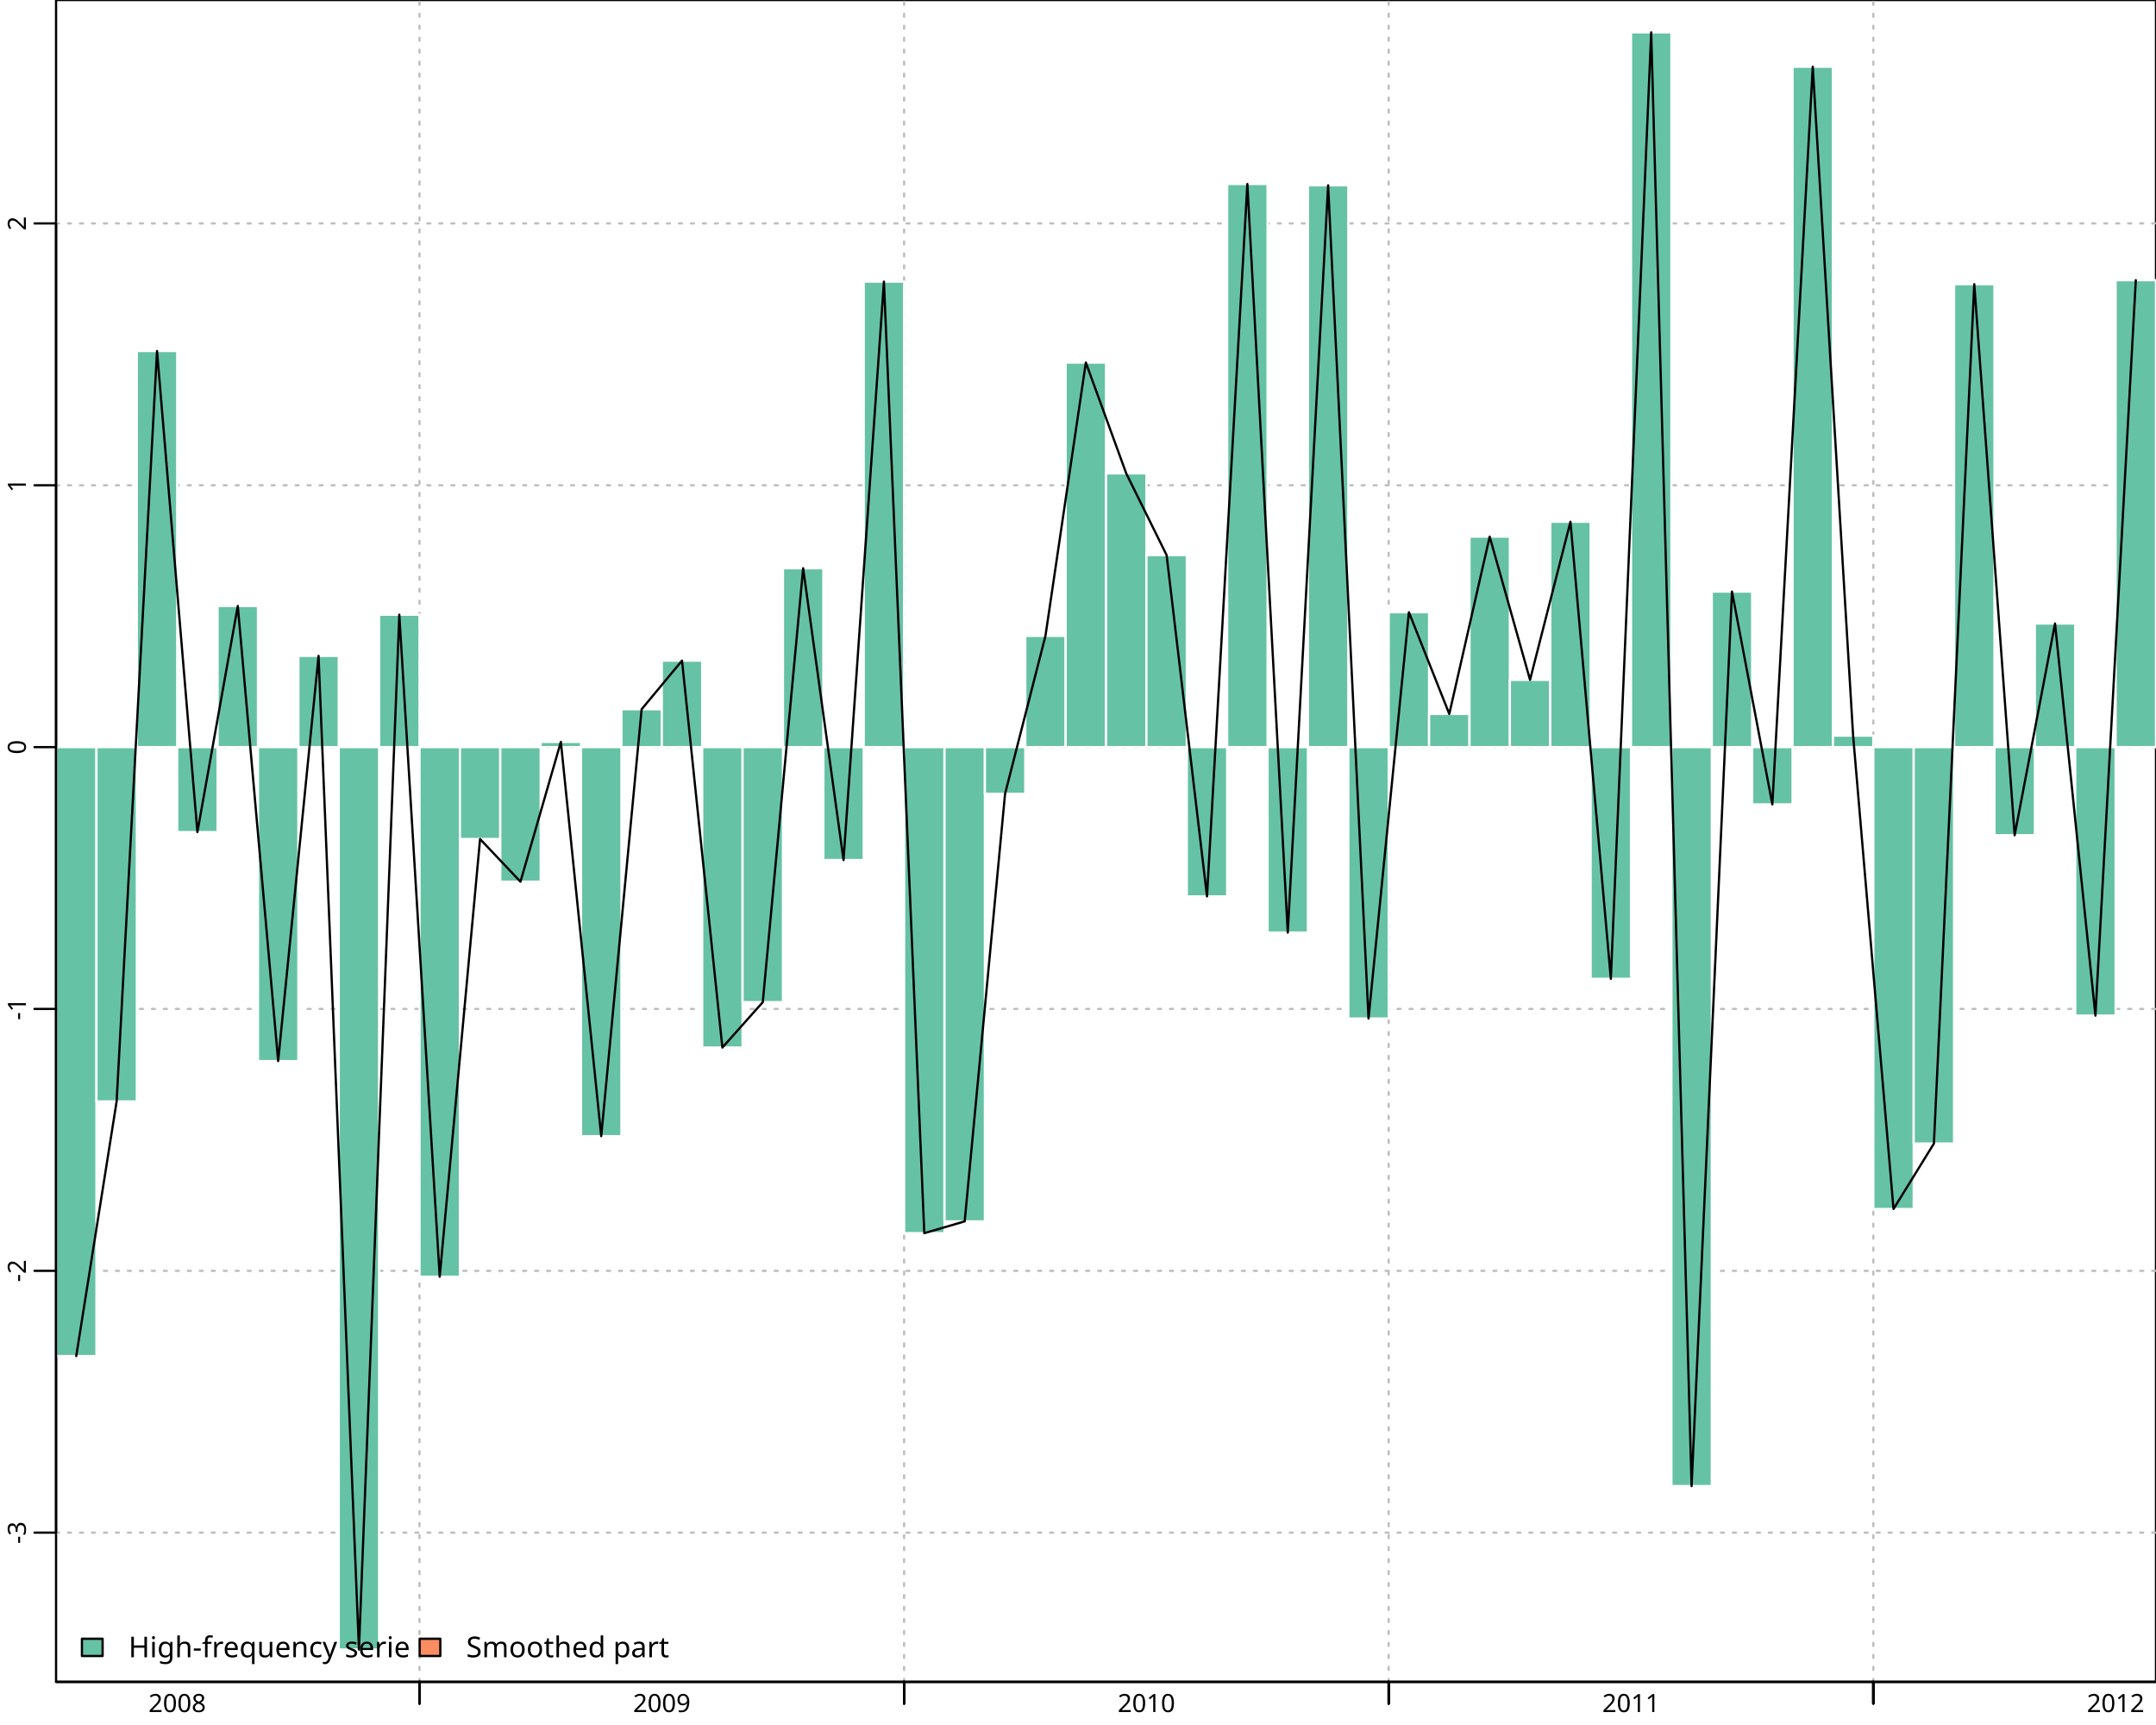
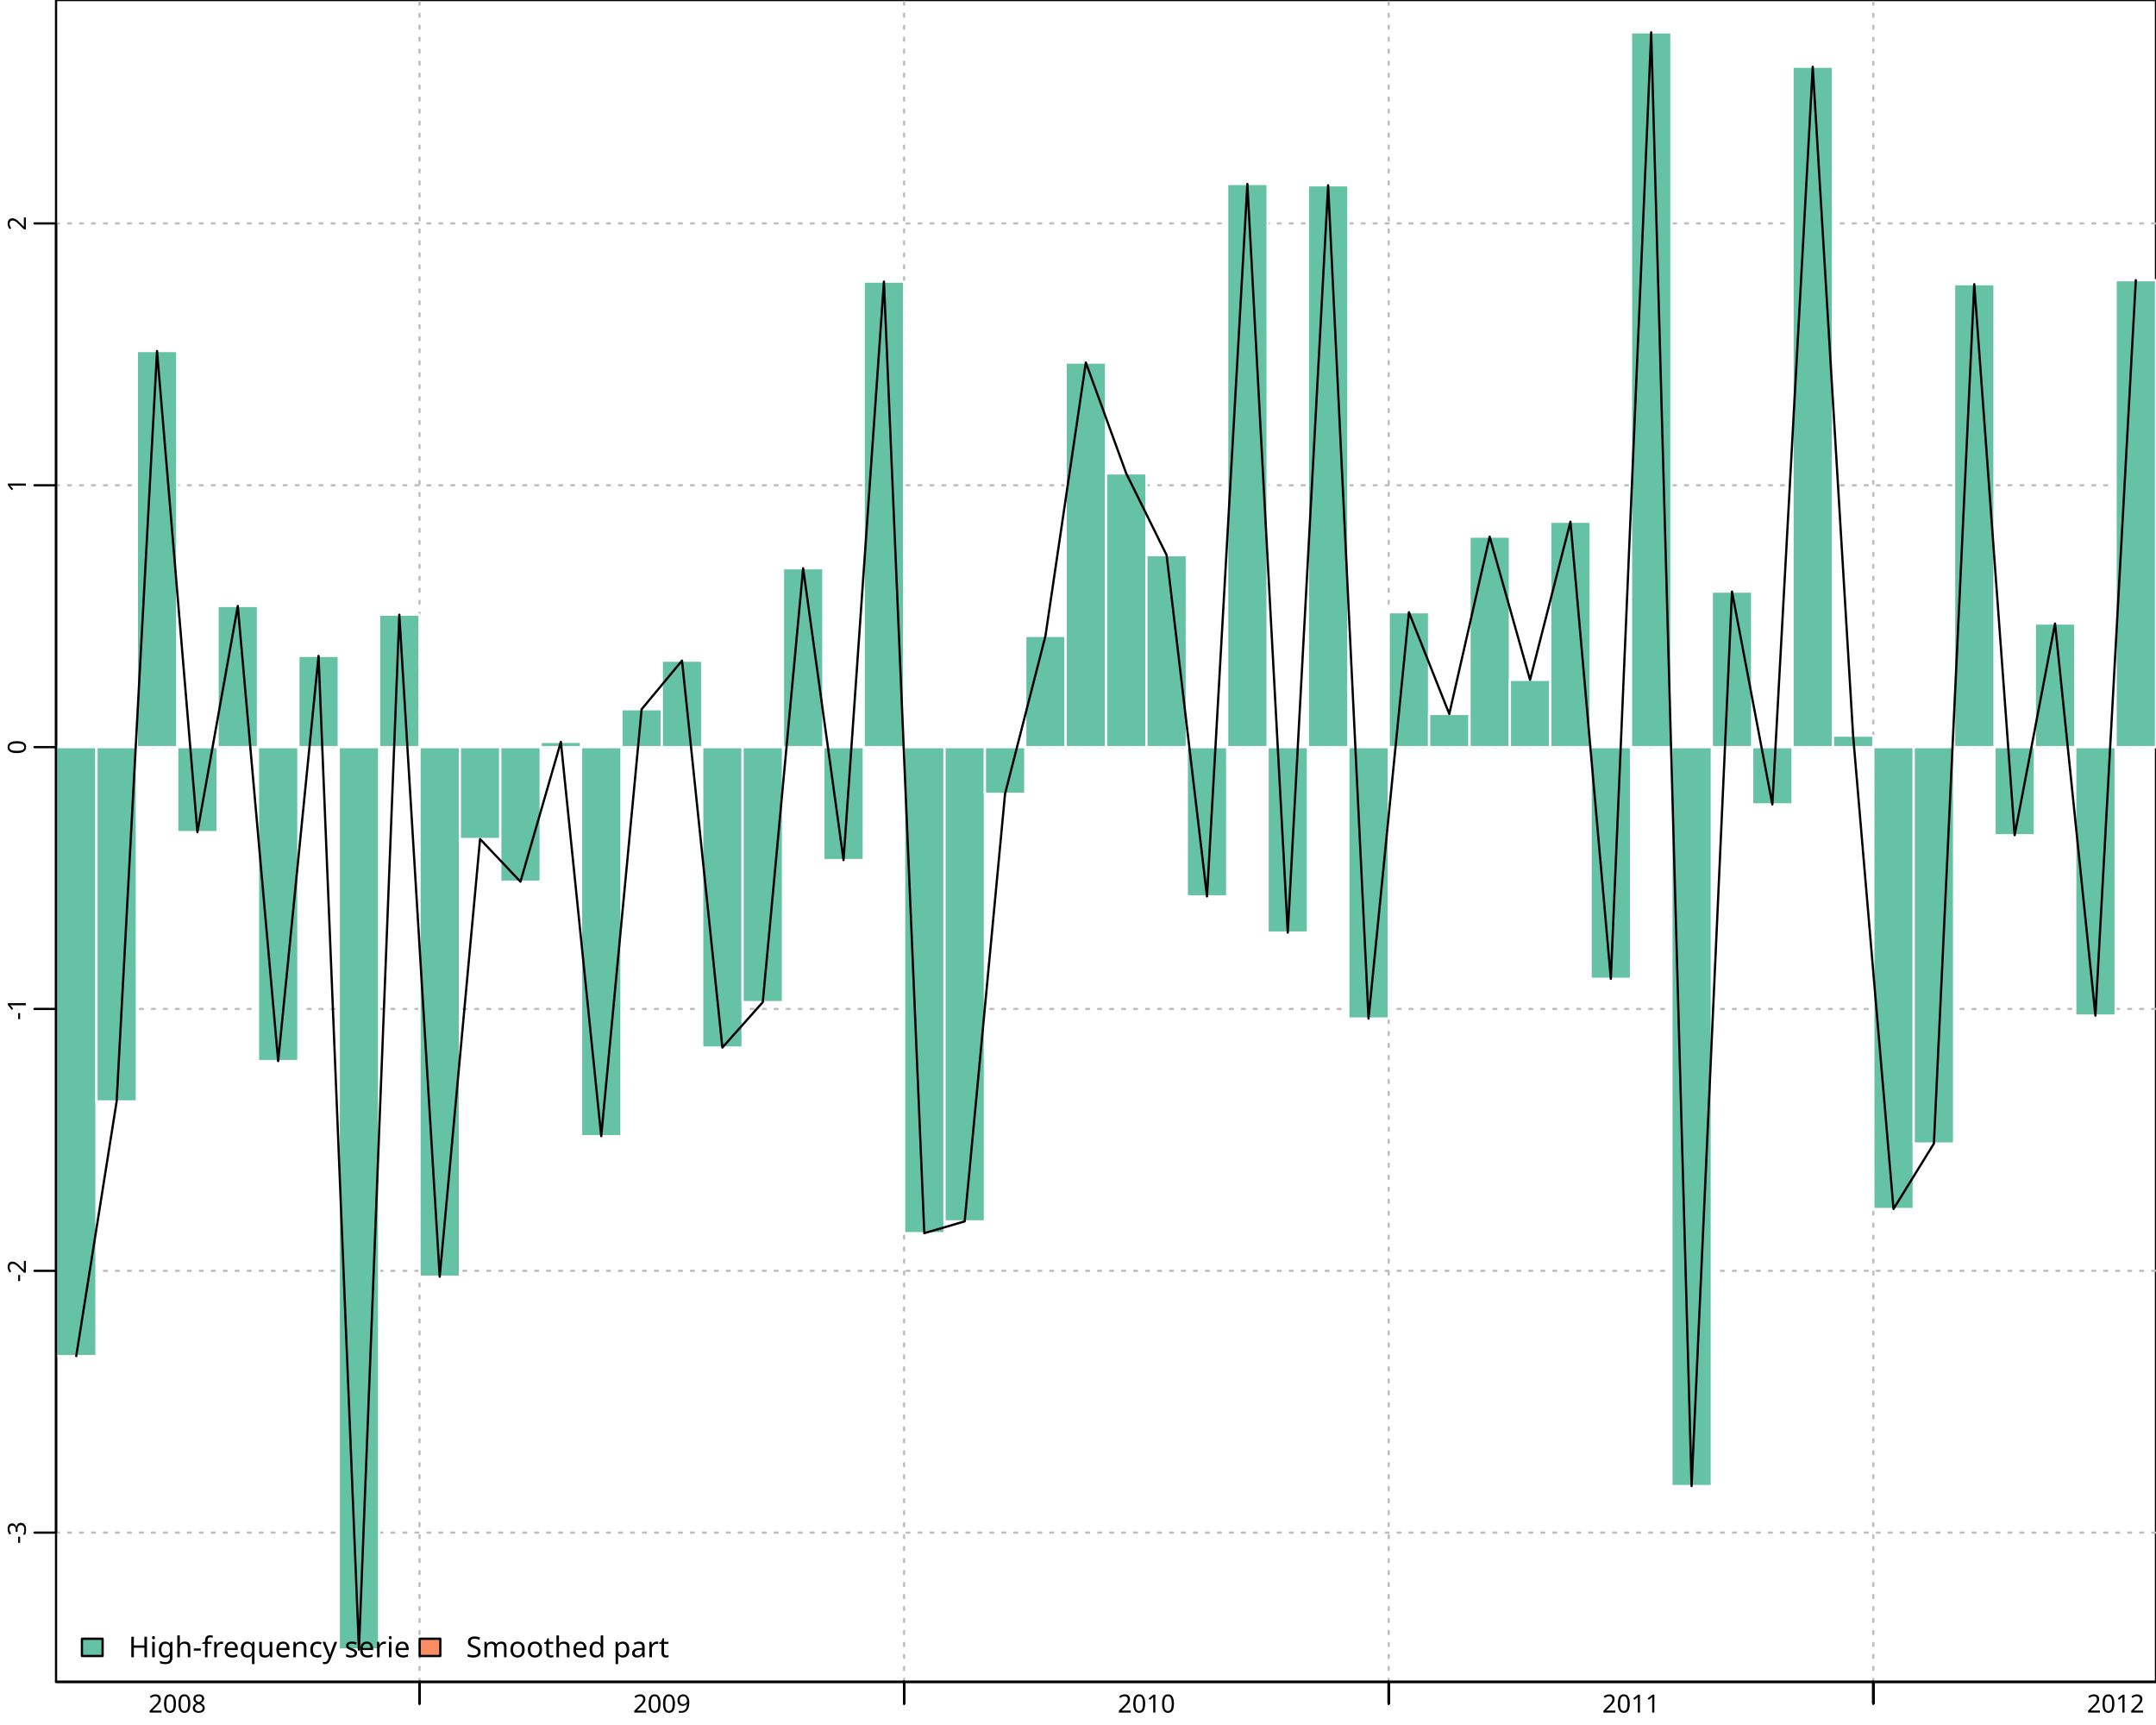
<svg xmlns="http://www.w3.org/2000/svg" class="svglite" data-engine-version="2.0" width="720.00pt" height="576.00pt" viewBox="0 0 720.00 576.00">
  <defs>
    <style type="text/css">
    .svglite line, .svglite polyline, .svglite polygon, .svglite path, .svglite rect, .svglite circle {
      fill: none;
      stroke: #000000;
      stroke-linecap: round;
      stroke-linejoin: round;
      stroke-miterlimit: 10.00;
    }
  </style>
  </defs>
  <rect width="100%" height="100%" style="stroke: none; fill: #FFFFFF;" />
  <defs>
    <clipPath id="cpMC4wMHw3MjAuMDB8MC4wMHw1NzYuMDA=">
      <rect x="0.00" y="0.00" width="720.00" height="576.00" />
    </clipPath>
  </defs>
  <g clip-path="url(#cpMC4wMHw3MjAuMDB8MC4wMHw1NzYuMDA=)">
    <polygon points="18.72,561.60 720.00,561.60 720.00,0.00 18.72,0.00 " style="stroke-width: 0.75; fill: none;" />
    <text x="369.36" y="616.32" text-anchor="middle" style="font-size: 12.00px; font-family: sans;" textLength="74.69px" lengthAdjust="spacingAndGlyphs">c(xmin, xmax)</text>
    <text transform="translate(-27.36,280.80) rotate(-90)" text-anchor="middle" style="font-size: 12.00px; font-family: sans;" textLength="74.69px" lengthAdjust="spacingAndGlyphs">c(ymin, ymax)</text>
  </g>
  <defs>
    <clipPath id="cpMTguNzJ8NzIwLjAwfDAuMDB8NTYxLjYw">
      <rect x="18.72" y="0.00" width="701.28" height="561.60" />
    </clipPath>
  </defs>
  <g clip-path="url(#cpMTguNzJ8NzIwLjAwfDAuMDB8NTYxLjYw)">
    <line x1="18.72" y1="511.77" x2="720.00" y2="511.77" style="stroke-width: 0.75; stroke: #BEBEBE; stroke-dasharray: 1.00,3.00;" />
    <line x1="18.72" y1="424.34" x2="720.00" y2="424.34" style="stroke-width: 0.75; stroke: #BEBEBE; stroke-dasharray: 1.00,3.00;" />
    <line x1="18.72" y1="336.90" x2="720.00" y2="336.90" style="stroke-width: 0.75; stroke: #BEBEBE; stroke-dasharray: 1.00,3.00;" />
    <line x1="18.72" y1="249.47" x2="720.00" y2="249.47" style="stroke-width: 0.75; stroke: #BEBEBE; stroke-dasharray: 1.00,3.00;" />
    <line x1="18.72" y1="162.04" x2="720.00" y2="162.04" style="stroke-width: 0.75; stroke: #BEBEBE; stroke-dasharray: 1.00,3.00;" />
    <line x1="18.72" y1="74.61" x2="720.00" y2="74.61" style="stroke-width: 0.75; stroke: #BEBEBE; stroke-dasharray: 1.00,3.00;" />
    <line x1="140.10" y1="561.60" x2="140.10" y2="0.00" style="stroke-width: 0.75; stroke: #BEBEBE; stroke-dasharray: 1.00,3.00;" />
    <line x1="301.93" y1="561.60" x2="301.93" y2="0.00" style="stroke-width: 0.75; stroke: #BEBEBE; stroke-dasharray: 1.00,3.00;" />
    <line x1="463.76" y1="561.60" x2="463.76" y2="0.00" style="stroke-width: 0.75; stroke: #BEBEBE; stroke-dasharray: 1.00,3.00;" />
    <line x1="625.60" y1="561.60" x2="625.60" y2="0.00" style="stroke-width: 0.75; stroke: #BEBEBE; stroke-dasharray: 1.00,3.00;" />
    <rect x="18.72" y="249.47" width="13.49" height="203.33" style="stroke-width: 0.75; stroke: #FFFFFF; fill: #66C2A5;" />
    <rect x="32.21" y="249.47" width="13.49" height="118.31" style="stroke-width: 0.75; stroke: #FFFFFF; fill: #66C2A5;" />
    <rect x="45.69" y="117.20" width="13.49" height="132.27" style="stroke-width: 0.75; stroke: #FFFFFF; fill: #66C2A5;" />
    <rect x="59.18" y="249.47" width="13.49" height="28.38" style="stroke-width: 0.75; stroke: #FFFFFF; fill: #66C2A5;" />
    <rect x="72.66" y="202.34" width="13.49" height="47.13" style="stroke-width: 0.75; stroke: #FFFFFF; fill: #66C2A5;" />
    <rect x="86.15" y="249.47" width="13.49" height="104.83" style="stroke-width: 0.75; stroke: #FFFFFF; fill: #66C2A5;" />
    <rect x="99.64" y="219.01" width="13.49" height="30.47" style="stroke-width: 0.75; stroke: #FFFFFF; fill: #66C2A5;" />
    <rect x="113.12" y="249.47" width="13.49" height="301.33" style="stroke-width: 0.75; stroke: #FFFFFF; fill: #66C2A5;" />
    <rect x="126.61" y="205.25" width="13.49" height="44.22" style="stroke-width: 0.75; stroke: #FFFFFF; fill: #66C2A5;" />
    <rect x="140.10" y="249.47" width="13.49" height="176.84" style="stroke-width: 0.75; stroke: #FFFFFF; fill: #66C2A5;" />
    <rect x="153.58" y="249.47" width="13.49" height="30.69" style="stroke-width: 0.75; stroke: #FFFFFF; fill: #66C2A5;" />
    <rect x="167.07" y="249.47" width="13.49" height="44.94" style="stroke-width: 0.75; stroke: #FFFFFF; fill: #66C2A5;" />
    <rect x="180.55" y="247.72" width="13.49" height="1.75" style="stroke-width: 0.75; stroke: #FFFFFF; fill: #66C2A5;" />
    <rect x="194.04" y="249.47" width="13.49" height="129.91" style="stroke-width: 0.75; stroke: #FFFFFF; fill: #66C2A5;" />
    <rect x="207.53" y="236.83" width="13.49" height="12.64" style="stroke-width: 0.75; stroke: #FFFFFF; fill: #66C2A5;" />
    <rect x="221.01" y="220.59" width="13.49" height="28.88" style="stroke-width: 0.75; stroke: #FFFFFF; fill: #66C2A5;" />
    <rect x="234.50" y="249.47" width="13.49" height="100.32" style="stroke-width: 0.75; stroke: #FFFFFF; fill: #66C2A5;" />
    <rect x="247.98" y="249.47" width="13.49" height="85.16" style="stroke-width: 0.75; stroke: #FFFFFF; fill: #66C2A5;" />
    <rect x="261.47" y="189.75" width="13.49" height="59.72" style="stroke-width: 0.75; stroke: #FFFFFF; fill: #66C2A5;" />
    <rect x="274.96" y="249.47" width="13.49" height="37.72" style="stroke-width: 0.75; stroke: #FFFFFF; fill: #66C2A5;" />
    <rect x="288.44" y="94.04" width="13.49" height="155.43" style="stroke-width: 0.75; stroke: #FFFFFF; fill: #66C2A5;" />
    <rect x="301.93" y="249.47" width="13.49" height="162.30" style="stroke-width: 0.75; stroke: #FFFFFF; fill: #66C2A5;" />
    <rect x="315.42" y="249.47" width="13.49" height="158.36" style="stroke-width: 0.75; stroke: #FFFFFF; fill: #66C2A5;" />
    <rect x="328.90" y="249.47" width="13.49" height="15.60" style="stroke-width: 0.75; stroke: #FFFFFF; fill: #66C2A5;" />
    <rect x="342.39" y="212.33" width="13.49" height="37.14" style="stroke-width: 0.75; stroke: #FFFFFF; fill: #66C2A5;" />
    <rect x="355.87" y="121.06" width="13.49" height="128.41" style="stroke-width: 0.75; stroke: #FFFFFF; fill: #66C2A5;" />
    <rect x="369.36" y="158.06" width="13.49" height="91.41" style="stroke-width: 0.75; stroke: #FFFFFF; fill: #66C2A5;" />
    <rect x="382.85" y="185.36" width="13.49" height="64.11" style="stroke-width: 0.75; stroke: #FFFFFF; fill: #66C2A5;" />
    <rect x="396.33" y="249.47" width="13.49" height="49.85" style="stroke-width: 0.75; stroke: #FFFFFF; fill: #66C2A5;" />
    <rect x="409.82" y="61.43" width="13.49" height="188.04" style="stroke-width: 0.75; stroke: #FFFFFF; fill: #66C2A5;" />
    <rect x="423.30" y="249.47" width="13.49" height="61.93" style="stroke-width: 0.75; stroke: #FFFFFF; fill: #66C2A5;" />
    <rect x="436.79" y="61.87" width="13.49" height="187.60" style="stroke-width: 0.75; stroke: #FFFFFF; fill: #66C2A5;" />
    <rect x="450.28" y="249.47" width="13.49" height="90.63" style="stroke-width: 0.75; stroke: #FFFFFF; fill: #66C2A5;" />
    <rect x="463.76" y="204.44" width="13.49" height="45.03" style="stroke-width: 0.75; stroke: #FFFFFF; fill: #66C2A5;" />
    <rect x="477.25" y="238.40" width="13.49" height="11.08" style="stroke-width: 0.75; stroke: #FFFFFF; fill: #66C2A5;" />
    <rect x="490.74" y="179.19" width="13.49" height="70.29" style="stroke-width: 0.75; stroke: #FFFFFF; fill: #66C2A5;" />
    <rect x="504.22" y="227.02" width="13.49" height="22.45" style="stroke-width: 0.75; stroke: #FFFFFF; fill: #66C2A5;" />
    <rect x="517.71" y="174.21" width="13.49" height="75.26" style="stroke-width: 0.75; stroke: #FFFFFF; fill: #66C2A5;" />
    <rect x="531.19" y="249.47" width="13.49" height="77.37" style="stroke-width: 0.75; stroke: #FFFFFF; fill: #66C2A5;" />
    <rect x="544.68" y="10.80" width="13.49" height="238.67" style="stroke-width: 0.75; stroke: #FFFFFF; fill: #66C2A5;" />
    <rect x="558.17" y="249.47" width="13.49" height="246.74" style="stroke-width: 0.75; stroke: #FFFFFF; fill: #66C2A5;" />
    <rect x="571.65" y="197.53" width="13.49" height="51.94" style="stroke-width: 0.75; stroke: #FFFFFF; fill: #66C2A5;" />
    <rect x="585.14" y="249.47" width="13.49" height="19.13" style="stroke-width: 0.75; stroke: #FFFFFF; fill: #66C2A5;" />
    <rect x="598.62" y="22.29" width="13.49" height="227.18" style="stroke-width: 0.75; stroke: #FFFFFF; fill: #66C2A5;" />
    <rect x="612.11" y="245.63" width="13.49" height="3.84" style="stroke-width: 0.75; stroke: #FFFFFF; fill: #66C2A5;" />
    <rect x="625.60" y="249.47" width="13.49" height="154.23" style="stroke-width: 0.75; stroke: #FFFFFF; fill: #66C2A5;" />
    <rect x="639.08" y="249.47" width="13.49" height="132.38" style="stroke-width: 0.75; stroke: #FFFFFF; fill: #66C2A5;" />
    <rect x="652.57" y="94.89" width="13.49" height="154.58" style="stroke-width: 0.75; stroke: #FFFFFF; fill: #66C2A5;" />
    <rect x="666.06" y="249.47" width="13.49" height="29.42" style="stroke-width: 0.75; stroke: #FFFFFF; fill: #66C2A5;" />
    <rect x="679.54" y="208.20" width="13.49" height="41.27" style="stroke-width: 0.75; stroke: #FFFFFF; fill: #66C2A5;" />
    <rect x="693.03" y="249.47" width="13.49" height="89.65" style="stroke-width: 0.75; stroke: #FFFFFF; fill: #66C2A5;" />
    <rect x="706.51" y="93.55" width="13.49" height="155.92" style="stroke-width: 0.75; stroke: #FFFFFF; fill: #66C2A5;" />
    <rect x="18.72" y="249.47" width="13.49" height="0.00" style="stroke-width: 0.75; stroke: #FFFFFF; fill: #FC8D62;" />
    <rect x="32.21" y="249.47" width="13.49" height="0.00" style="stroke-width: 0.75; stroke: #FFFFFF; fill: #FC8D62;" />
    <rect x="45.69" y="249.47" width="13.49" height="0.00" style="stroke-width: 0.75; stroke: #FFFFFF; fill: #FC8D62;" />
    <rect x="59.18" y="249.47" width="13.49" height="0.00" style="stroke-width: 0.75; stroke: #FFFFFF; fill: #FC8D62;" />
    <rect x="72.66" y="249.47" width="13.49" height="0.00" style="stroke-width: 0.75; stroke: #FFFFFF; fill: #FC8D62;" />
    <rect x="86.15" y="249.47" width="13.49" height="0.00" style="stroke-width: 0.75; stroke: #FFFFFF; fill: #FC8D62;" />
    <rect x="99.64" y="249.47" width="13.49" height="0.00" style="stroke-width: 0.75; stroke: #FFFFFF; fill: #FC8D62;" />
    <rect x="113.12" y="249.47" width="13.49" height="0.00" style="stroke-width: 0.75; stroke: #FFFFFF; fill: #FC8D62;" />
    <rect x="126.61" y="249.47" width="13.49" height="0.00" style="stroke-width: 0.75; stroke: #FFFFFF; fill: #FC8D62;" />
    <rect x="140.10" y="249.47" width="13.49" height="0.00" style="stroke-width: 0.75; stroke: #FFFFFF; fill: #FC8D62;" />
    <rect x="153.58" y="249.47" width="13.49" height="0.00" style="stroke-width: 0.75; stroke: #FFFFFF; fill: #FC8D62;" />
    <rect x="167.07" y="249.47" width="13.49" height="0.00" style="stroke-width: 0.75; stroke: #FFFFFF; fill: #FC8D62;" />
    <rect x="180.55" y="249.47" width="13.49" height="0.00" style="stroke-width: 0.75; stroke: #FFFFFF; fill: #FC8D62;" />
    <rect x="194.04" y="249.47" width="13.49" height="0.00" style="stroke-width: 0.75; stroke: #FFFFFF; fill: #FC8D62;" />
    <rect x="207.53" y="249.47" width="13.49" height="0.00" style="stroke-width: 0.75; stroke: #FFFFFF; fill: #FC8D62;" />
    <rect x="221.01" y="249.47" width="13.49" height="0.00" style="stroke-width: 0.75; stroke: #FFFFFF; fill: #FC8D62;" />
    <rect x="234.50" y="249.47" width="13.49" height="0.00" style="stroke-width: 0.75; stroke: #FFFFFF; fill: #FC8D62;" />
    <rect x="247.98" y="249.47" width="13.49" height="0.00" style="stroke-width: 0.75; stroke: #FFFFFF; fill: #FC8D62;" />
    <rect x="261.47" y="249.47" width="13.49" height="0.00" style="stroke-width: 0.75; stroke: #FFFFFF; fill: #FC8D62;" />
    <rect x="274.96" y="249.47" width="13.49" height="0.00" style="stroke-width: 0.75; stroke: #FFFFFF; fill: #FC8D62;" />
    <rect x="288.44" y="249.47" width="13.49" height="0.00" style="stroke-width: 0.75; stroke: #FFFFFF; fill: #FC8D62;" />
    <rect x="301.93" y="249.47" width="13.49" height="0.00" style="stroke-width: 0.75; stroke: #FFFFFF; fill: #FC8D62;" />
    <rect x="315.42" y="249.47" width="13.49" height="0.00" style="stroke-width: 0.75; stroke: #FFFFFF; fill: #FC8D62;" />
    <rect x="328.90" y="249.47" width="13.49" height="0.00" style="stroke-width: 0.75; stroke: #FFFFFF; fill: #FC8D62;" />
    <rect x="342.39" y="249.47" width="13.49" height="0.00" style="stroke-width: 0.75; stroke: #FFFFFF; fill: #FC8D62;" />
    <rect x="355.87" y="249.47" width="13.49" height="0.00" style="stroke-width: 0.75; stroke: #FFFFFF; fill: #FC8D62;" />
    <rect x="369.36" y="249.47" width="13.49" height="0.00" style="stroke-width: 0.75; stroke: #FFFFFF; fill: #FC8D62;" />
    <rect x="382.85" y="249.47" width="13.49" height="0.00" style="stroke-width: 0.75; stroke: #FFFFFF; fill: #FC8D62;" />
    <rect x="396.33" y="249.47" width="13.49" height="0.00" style="stroke-width: 0.75; stroke: #FFFFFF; fill: #FC8D62;" />
    <rect x="409.82" y="249.47" width="13.49" height="0.00" style="stroke-width: 0.75; stroke: #FFFFFF; fill: #FC8D62;" />
    <rect x="423.30" y="249.47" width="13.49" height="0.00" style="stroke-width: 0.75; stroke: #FFFFFF; fill: #FC8D62;" />
    <rect x="436.79" y="249.47" width="13.49" height="0.00" style="stroke-width: 0.75; stroke: #FFFFFF; fill: #FC8D62;" />
    <rect x="450.28" y="249.47" width="13.49" height="0.00" style="stroke-width: 0.75; stroke: #FFFFFF; fill: #FC8D62;" />
    <rect x="463.76" y="249.47" width="13.49" height="0.00" style="stroke-width: 0.75; stroke: #FFFFFF; fill: #FC8D62;" />
    <rect x="477.25" y="249.47" width="13.49" height="0.00" style="stroke-width: 0.75; stroke: #FFFFFF; fill: #FC8D62;" />
    <rect x="490.74" y="249.47" width="13.49" height="0.00" style="stroke-width: 0.75; stroke: #FFFFFF; fill: #FC8D62;" />
    <rect x="504.22" y="249.47" width="13.49" height="0.00" style="stroke-width: 0.75; stroke: #FFFFFF; fill: #FC8D62;" />
    <rect x="517.71" y="249.47" width="13.49" height="0.00" style="stroke-width: 0.75; stroke: #FFFFFF; fill: #FC8D62;" />
    <rect x="531.19" y="249.47" width="13.49" height="0.00" style="stroke-width: 0.75; stroke: #FFFFFF; fill: #FC8D62;" />
    <rect x="544.68" y="249.47" width="13.49" height="0.00" style="stroke-width: 0.75; stroke: #FFFFFF; fill: #FC8D62;" />
    <rect x="558.17" y="249.47" width="13.49" height="0.00" style="stroke-width: 0.75; stroke: #FFFFFF; fill: #FC8D62;" />
    <rect x="571.65" y="249.47" width="13.49" height="0.00" style="stroke-width: 0.75; stroke: #FFFFFF; fill: #FC8D62;" />
    <rect x="585.14" y="249.47" width="13.49" height="0.00" style="stroke-width: 0.75; stroke: #FFFFFF; fill: #FC8D62;" />
    <rect x="598.62" y="249.47" width="13.49" height="0.00" style="stroke-width: 0.75; stroke: #FFFFFF; fill: #FC8D62;" />
    <rect x="612.11" y="249.47" width="13.49" height="0.00" style="stroke-width: 0.75; stroke: #FFFFFF; fill: #FC8D62;" />
    <rect x="625.60" y="249.47" width="13.49" height="0.00" style="stroke-width: 0.75; stroke: #FFFFFF; fill: #FC8D62;" />
    <rect x="639.08" y="249.47" width="13.49" height="0.00" style="stroke-width: 0.75; stroke: #FFFFFF; fill: #FC8D62;" />
    <rect x="652.57" y="249.47" width="13.49" height="0.00" style="stroke-width: 0.75; stroke: #FFFFFF; fill: #FC8D62;" />
    <rect x="666.06" y="249.47" width="13.49" height="0.00" style="stroke-width: 0.75; stroke: #FFFFFF; fill: #FC8D62;" />
    <rect x="679.54" y="249.47" width="13.49" height="0.00" style="stroke-width: 0.75; stroke: #FFFFFF; fill: #FC8D62;" />
    <rect x="693.03" y="249.47" width="13.49" height="0.00" style="stroke-width: 0.75; stroke: #FFFFFF; fill: #FC8D62;" />
    <rect x="706.51" y="249.47" width="13.49" height="0.00" style="stroke-width: 0.75; stroke: #FFFFFF; fill: #FC8D62;" />
    <polyline points="25.46,452.81 38.95,367.79 52.44,117.20 65.92,277.85 79.41,202.34 92.89,354.31 106.38,219.01 119.87,550.80 133.35,205.25 146.84,426.31 160.32,280.17 173.81,294.41 187.30,247.72 200.78,379.38 214.27,236.83 227.76,220.59 241.24,349.79 254.73,334.64 268.21,189.75 281.70,287.19 295.19,94.04 308.67,411.77 322.16,407.83 335.64,265.07 349.13,212.33 362.62,121.06 376.10,158.06 389.59,185.36 403.08,299.32 416.56,61.43 430.05,311.41 443.53,61.87 457.02,340.10 470.51,204.44 483.99,238.40 497.48,179.19 510.96,227.02 524.45,174.21 537.94,326.84 551.42,10.80 564.91,496.22 578.40,197.53 591.88,268.60 605.37,22.29 618.85,245.63 632.34,403.70 645.83,381.85 659.31,94.89 672.80,278.89 686.28,208.20 699.77,339.13 713.26,93.55 " style="stroke-width: 0.75;" />
    <rect x="27.36" y="547.20" width="6.91" height="5.76" style="stroke-width: 0.75; fill: #66C2A5;" />
    <rect x="140.14" y="547.20" width="6.91" height="5.76" style="stroke-width: 0.75; fill: #FC8D62;" />
    <text x="42.91" y="553.38" style="font-size: 9.60px; font-family: sans;" textLength="88.59px" lengthAdjust="spacingAndGlyphs">High-frequency serie</text>
    <text x="155.69" y="553.38" style="font-size: 9.60px; font-family: sans;" textLength="62.98px" lengthAdjust="spacingAndGlyphs">Smoothed part</text>
  </g>
  <g clip-path="url(#cpMC4wMHw3MjAuMDB8MC4wMHw1NzYuMDA=)">
    <line x1="18.72" y1="511.77" x2="18.72" y2="74.61" style="stroke-width: 0.75;" />
    <line x1="18.72" y1="511.77" x2="11.52" y2="511.77" style="stroke-width: 0.75;" />
    <line x1="18.72" y1="424.34" x2="11.52" y2="424.34" style="stroke-width: 0.75;" />
    <line x1="18.72" y1="336.90" x2="11.52" y2="336.90" style="stroke-width: 0.75;" />
    <line x1="18.72" y1="249.47" x2="11.52" y2="249.47" style="stroke-width: 0.75;" />
    <line x1="18.72" y1="162.04" x2="11.52" y2="162.04" style="stroke-width: 0.75;" />
    <line x1="18.72" y1="74.61" x2="11.52" y2="74.61" style="stroke-width: 0.75;" />
    <text transform="translate(8.64,511.77) rotate(-90)" text-anchor="middle" style="font-size: 8.40px; font-family: sans;" textLength="7.47px" lengthAdjust="spacingAndGlyphs">-3</text>
    <text transform="translate(8.64,424.34) rotate(-90)" text-anchor="middle" style="font-size: 8.40px; font-family: sans;" textLength="7.47px" lengthAdjust="spacingAndGlyphs">-2</text>
    <text transform="translate(8.64,336.90) rotate(-90)" text-anchor="middle" style="font-size: 8.40px; font-family: sans;" textLength="7.47px" lengthAdjust="spacingAndGlyphs">-1</text>
    <text transform="translate(8.64,249.47) rotate(-90)" text-anchor="middle" style="font-size: 8.40px; font-family: sans;" textLength="4.67px" lengthAdjust="spacingAndGlyphs">0</text>
    <text transform="translate(8.64,162.04) rotate(-90)" text-anchor="middle" style="font-size: 8.40px; font-family: sans;" textLength="4.67px" lengthAdjust="spacingAndGlyphs">1</text>
    <text transform="translate(8.64,74.61) rotate(-90)" text-anchor="middle" style="font-size: 8.40px; font-family: sans;" textLength="4.67px" lengthAdjust="spacingAndGlyphs">2</text>
    <line x1="18.72" y1="561.60" x2="720.00" y2="561.60" style="stroke-width: 0.75;" />
    <line x1="140.10" y1="561.60" x2="140.10" y2="568.80" style="stroke-width: 0.75;" />
    <line x1="140.10" y1="561.60" x2="140.10" y2="568.80" style="stroke-width: 0.75;" />
    <line x1="140.10" y1="561.60" x2="140.10" y2="568.80" style="stroke-width: 0.75;" />
    <line x1="140.10" y1="561.60" x2="140.10" y2="568.80" style="stroke-width: 0.75;" />
    <line x1="140.10" y1="561.60" x2="140.10" y2="568.80" style="stroke-width: 0.75;" />
    <line x1="140.10" y1="561.60" x2="140.10" y2="568.80" style="stroke-width: 0.75;" />
    <line x1="140.10" y1="561.60" x2="140.10" y2="568.80" style="stroke-width: 0.75;" />
    <line x1="140.10" y1="561.60" x2="140.10" y2="568.80" style="stroke-width: 0.75;" />
    <line x1="140.10" y1="561.60" x2="140.10" y2="568.80" style="stroke-width: 0.75;" />
    <line x1="140.10" y1="561.60" x2="140.10" y2="568.80" style="stroke-width: 0.75;" />
    <line x1="140.10" y1="561.60" x2="140.10" y2="568.80" style="stroke-width: 0.75;" />
    <line x1="140.10" y1="561.60" x2="140.10" y2="568.80" style="stroke-width: 0.75;" />
    <line x1="301.93" y1="561.60" x2="301.93" y2="568.80" style="stroke-width: 0.75;" />
    <line x1="301.93" y1="561.60" x2="301.93" y2="568.80" style="stroke-width: 0.75;" />
    <line x1="301.93" y1="561.60" x2="301.93" y2="568.80" style="stroke-width: 0.75;" />
    <line x1="301.93" y1="561.60" x2="301.93" y2="568.80" style="stroke-width: 0.75;" />
    <line x1="301.93" y1="561.60" x2="301.93" y2="568.80" style="stroke-width: 0.75;" />
    <line x1="301.93" y1="561.60" x2="301.93" y2="568.80" style="stroke-width: 0.75;" />
    <line x1="301.93" y1="561.60" x2="301.93" y2="568.80" style="stroke-width: 0.75;" />
    <line x1="301.93" y1="561.60" x2="301.93" y2="568.80" style="stroke-width: 0.75;" />
    <line x1="301.93" y1="561.60" x2="301.93" y2="568.80" style="stroke-width: 0.75;" />
    <line x1="301.93" y1="561.60" x2="301.93" y2="568.80" style="stroke-width: 0.75;" />
    <line x1="301.93" y1="561.60" x2="301.93" y2="568.80" style="stroke-width: 0.75;" />
    <line x1="301.93" y1="561.60" x2="301.93" y2="568.80" style="stroke-width: 0.75;" />
    <line x1="463.76" y1="561.60" x2="463.76" y2="568.80" style="stroke-width: 0.75;" />
    <line x1="463.76" y1="561.60" x2="463.76" y2="568.80" style="stroke-width: 0.75;" />
    <line x1="463.76" y1="561.60" x2="463.76" y2="568.80" style="stroke-width: 0.75;" />
    <line x1="463.76" y1="561.60" x2="463.76" y2="568.80" style="stroke-width: 0.75;" />
    <line x1="463.76" y1="561.60" x2="463.76" y2="568.80" style="stroke-width: 0.75;" />
    <line x1="463.76" y1="561.60" x2="463.76" y2="568.80" style="stroke-width: 0.75;" />
    <line x1="463.76" y1="561.60" x2="463.76" y2="568.80" style="stroke-width: 0.75;" />
    <line x1="463.76" y1="561.60" x2="463.76" y2="568.80" style="stroke-width: 0.75;" />
    <line x1="463.76" y1="561.60" x2="463.76" y2="568.80" style="stroke-width: 0.75;" />
    <line x1="463.76" y1="561.60" x2="463.76" y2="568.80" style="stroke-width: 0.75;" />
    <line x1="463.76" y1="561.60" x2="463.76" y2="568.80" style="stroke-width: 0.75;" />
    <line x1="463.76" y1="561.60" x2="463.76" y2="568.80" style="stroke-width: 0.75;" />
    <line x1="625.60" y1="561.60" x2="625.60" y2="568.80" style="stroke-width: 0.75;" />
    <line x1="625.60" y1="561.60" x2="625.60" y2="568.80" style="stroke-width: 0.75;" />
    <line x1="625.60" y1="561.60" x2="625.60" y2="568.80" style="stroke-width: 0.75;" />
    <line x1="625.60" y1="561.60" x2="625.60" y2="568.80" style="stroke-width: 0.75;" />
    <line x1="625.60" y1="561.60" x2="625.60" y2="568.80" style="stroke-width: 0.75;" />
    <line x1="625.60" y1="561.60" x2="625.60" y2="568.80" style="stroke-width: 0.75;" />
    <line x1="625.60" y1="561.60" x2="625.60" y2="568.80" style="stroke-width: 0.75;" />
-     <text x="59.18" y="571.68" text-anchor="middle" style="font-size: 8.40px; font-family: sans;" textLength="18.69px" lengthAdjust="spacingAndGlyphs">2008</text>
-     <text x="221.01" y="571.68" text-anchor="middle" style="font-size: 8.40px; font-family: sans;" textLength="18.69px" lengthAdjust="spacingAndGlyphs">2009</text>
-     <text x="382.85" y="571.68" text-anchor="middle" style="font-size: 8.40px; font-family: sans;" textLength="18.69px" lengthAdjust="spacingAndGlyphs">2010</text>
-     <text x="544.68" y="571.68" text-anchor="middle" style="font-size: 8.40px; font-family: sans;" textLength="18.69px" lengthAdjust="spacingAndGlyphs">2011</text>
-     <text x="706.51" y="571.68" text-anchor="middle" style="font-size: 8.40px; font-family: sans;" textLength="18.69px" lengthAdjust="spacingAndGlyphs">2012</text>
+     <text x="59.18" y="571.86" text-anchor="middle" style="font-size: 8.40px; font-family: sans;" textLength="18.69px" lengthAdjust="spacingAndGlyphs">2008</text>
+     <text x="221.01" y="571.86" text-anchor="middle" style="font-size: 8.40px; font-family: sans;" textLength="18.69px" lengthAdjust="spacingAndGlyphs">2009</text>
+     <text x="382.85" y="571.86" text-anchor="middle" style="font-size: 8.40px; font-family: sans;" textLength="18.69px" lengthAdjust="spacingAndGlyphs">2010</text>
+     <text x="544.68" y="571.86" text-anchor="middle" style="font-size: 8.40px; font-family: sans;" textLength="18.69px" lengthAdjust="spacingAndGlyphs">2011</text>
+     <text x="706.51" y="571.86" text-anchor="middle" style="font-size: 8.40px; font-family: sans;" textLength="18.69px" lengthAdjust="spacingAndGlyphs">2012</text>
  </g>
</svg>
